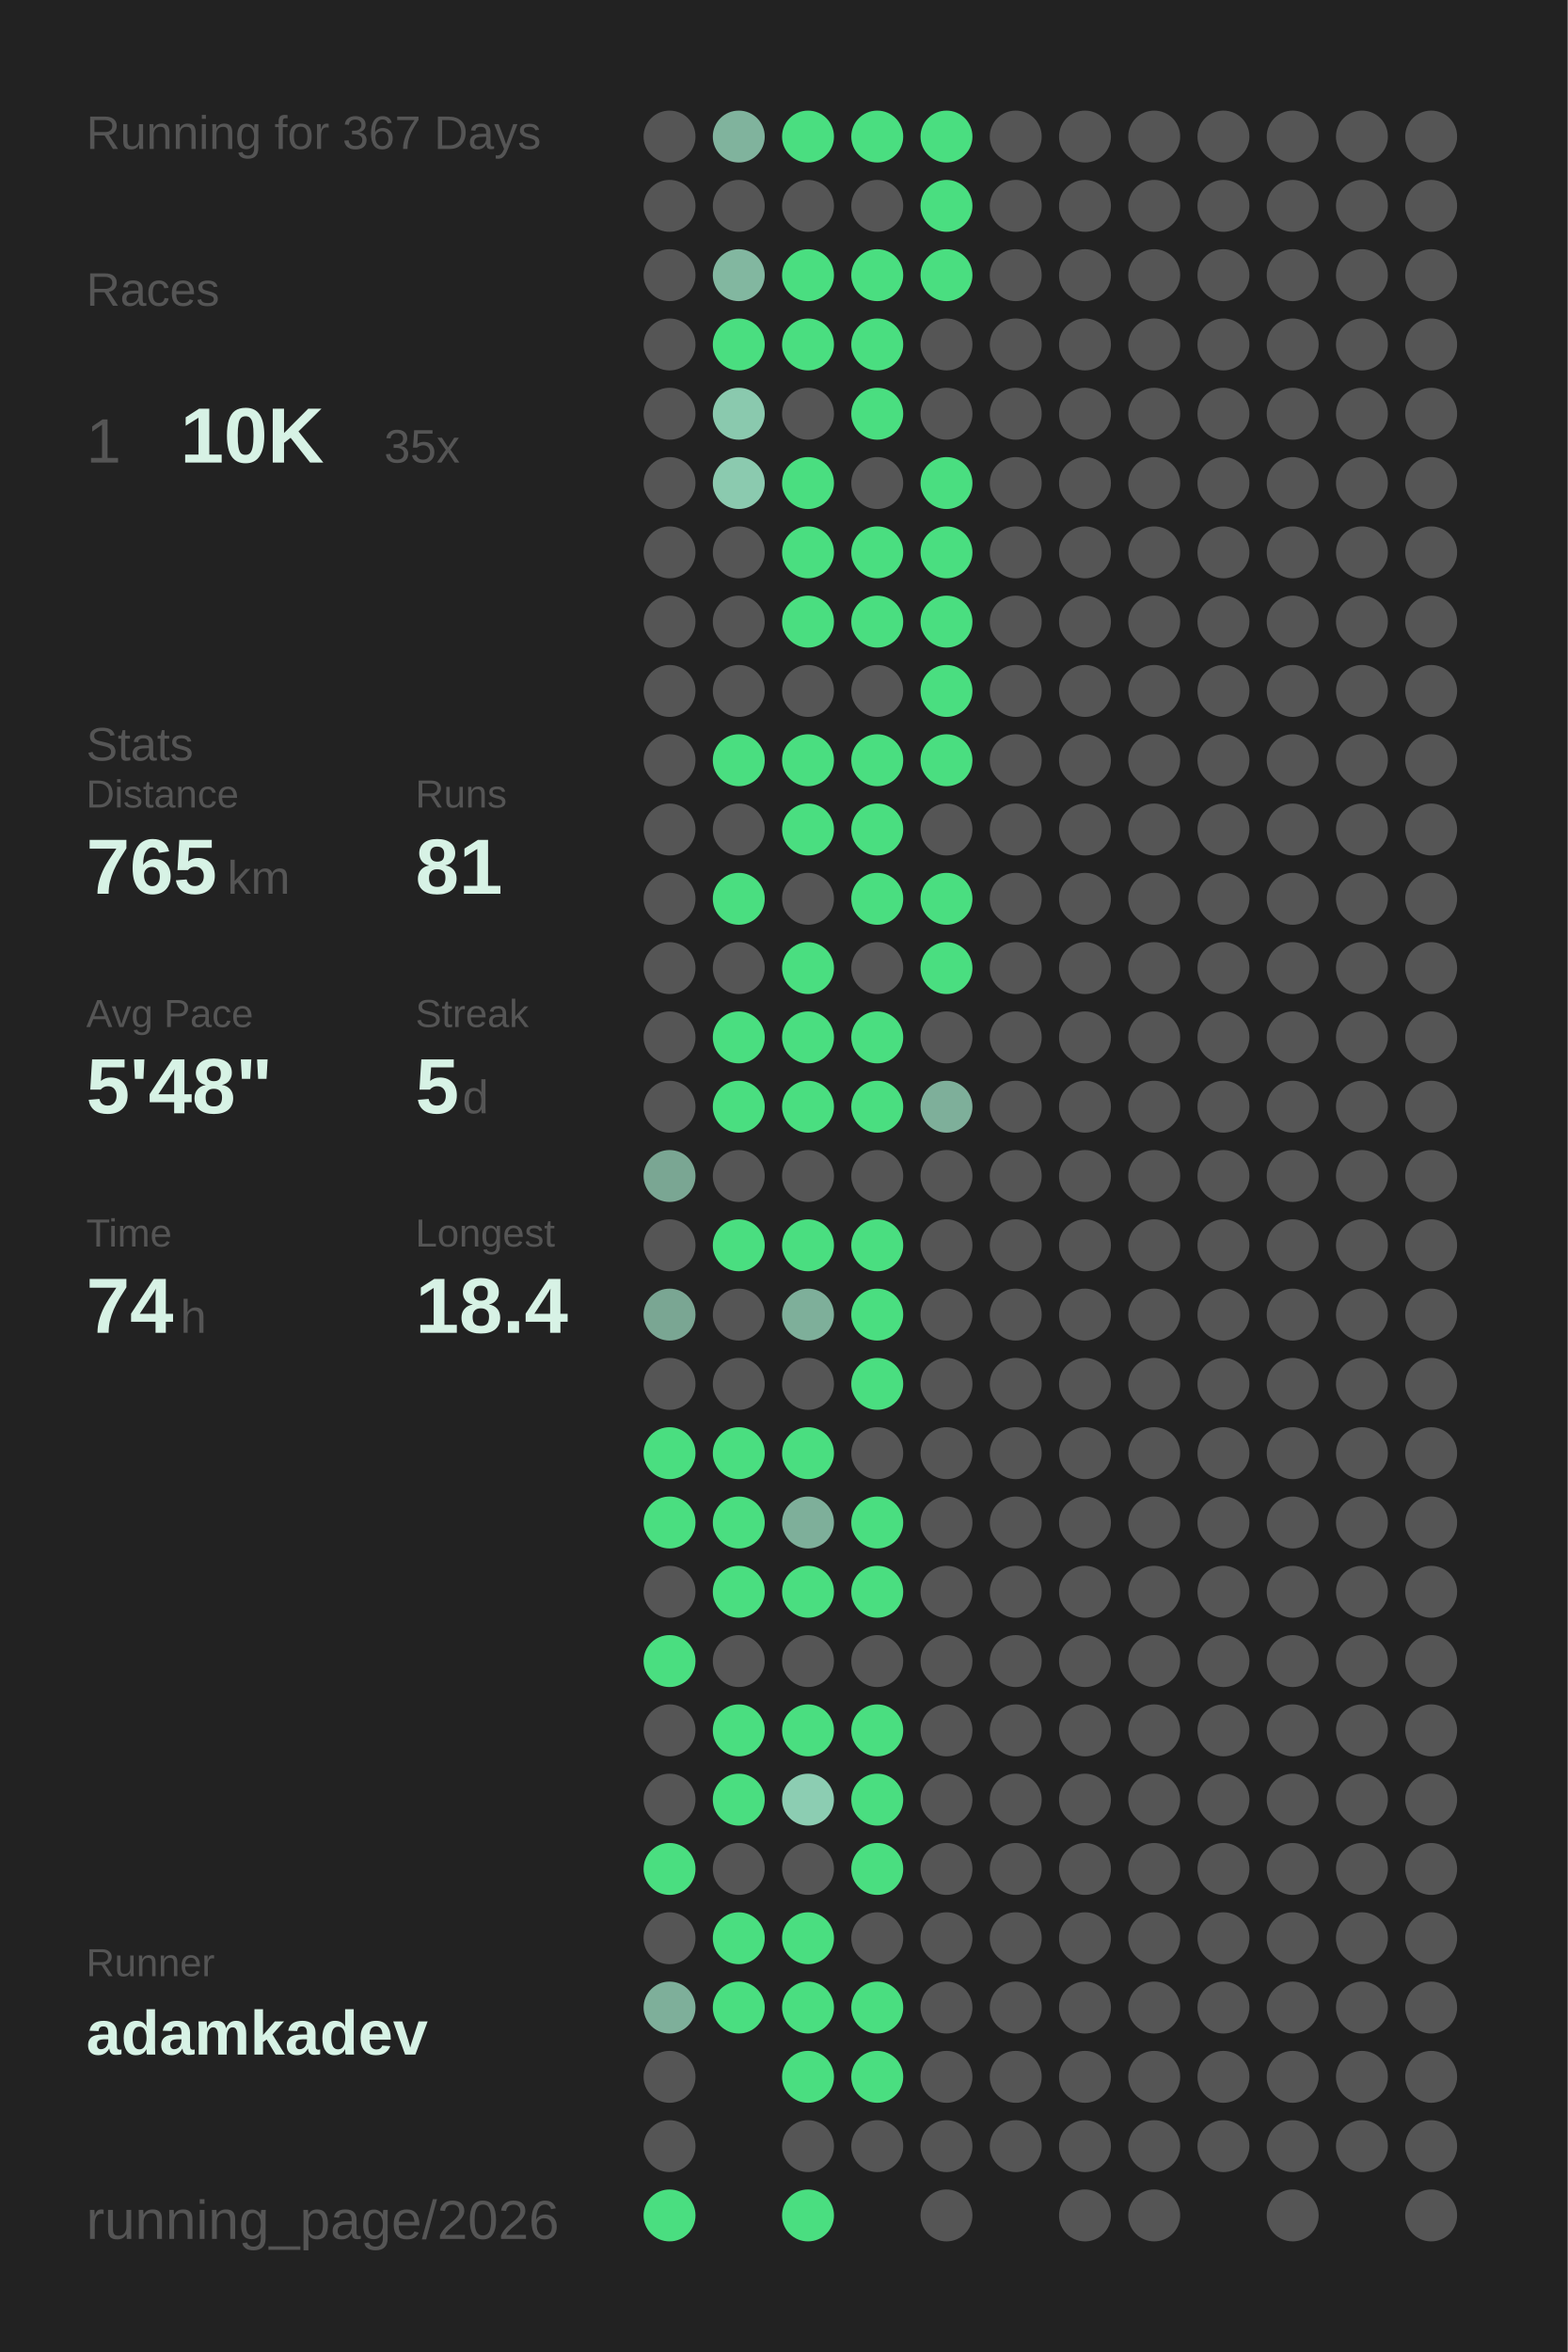
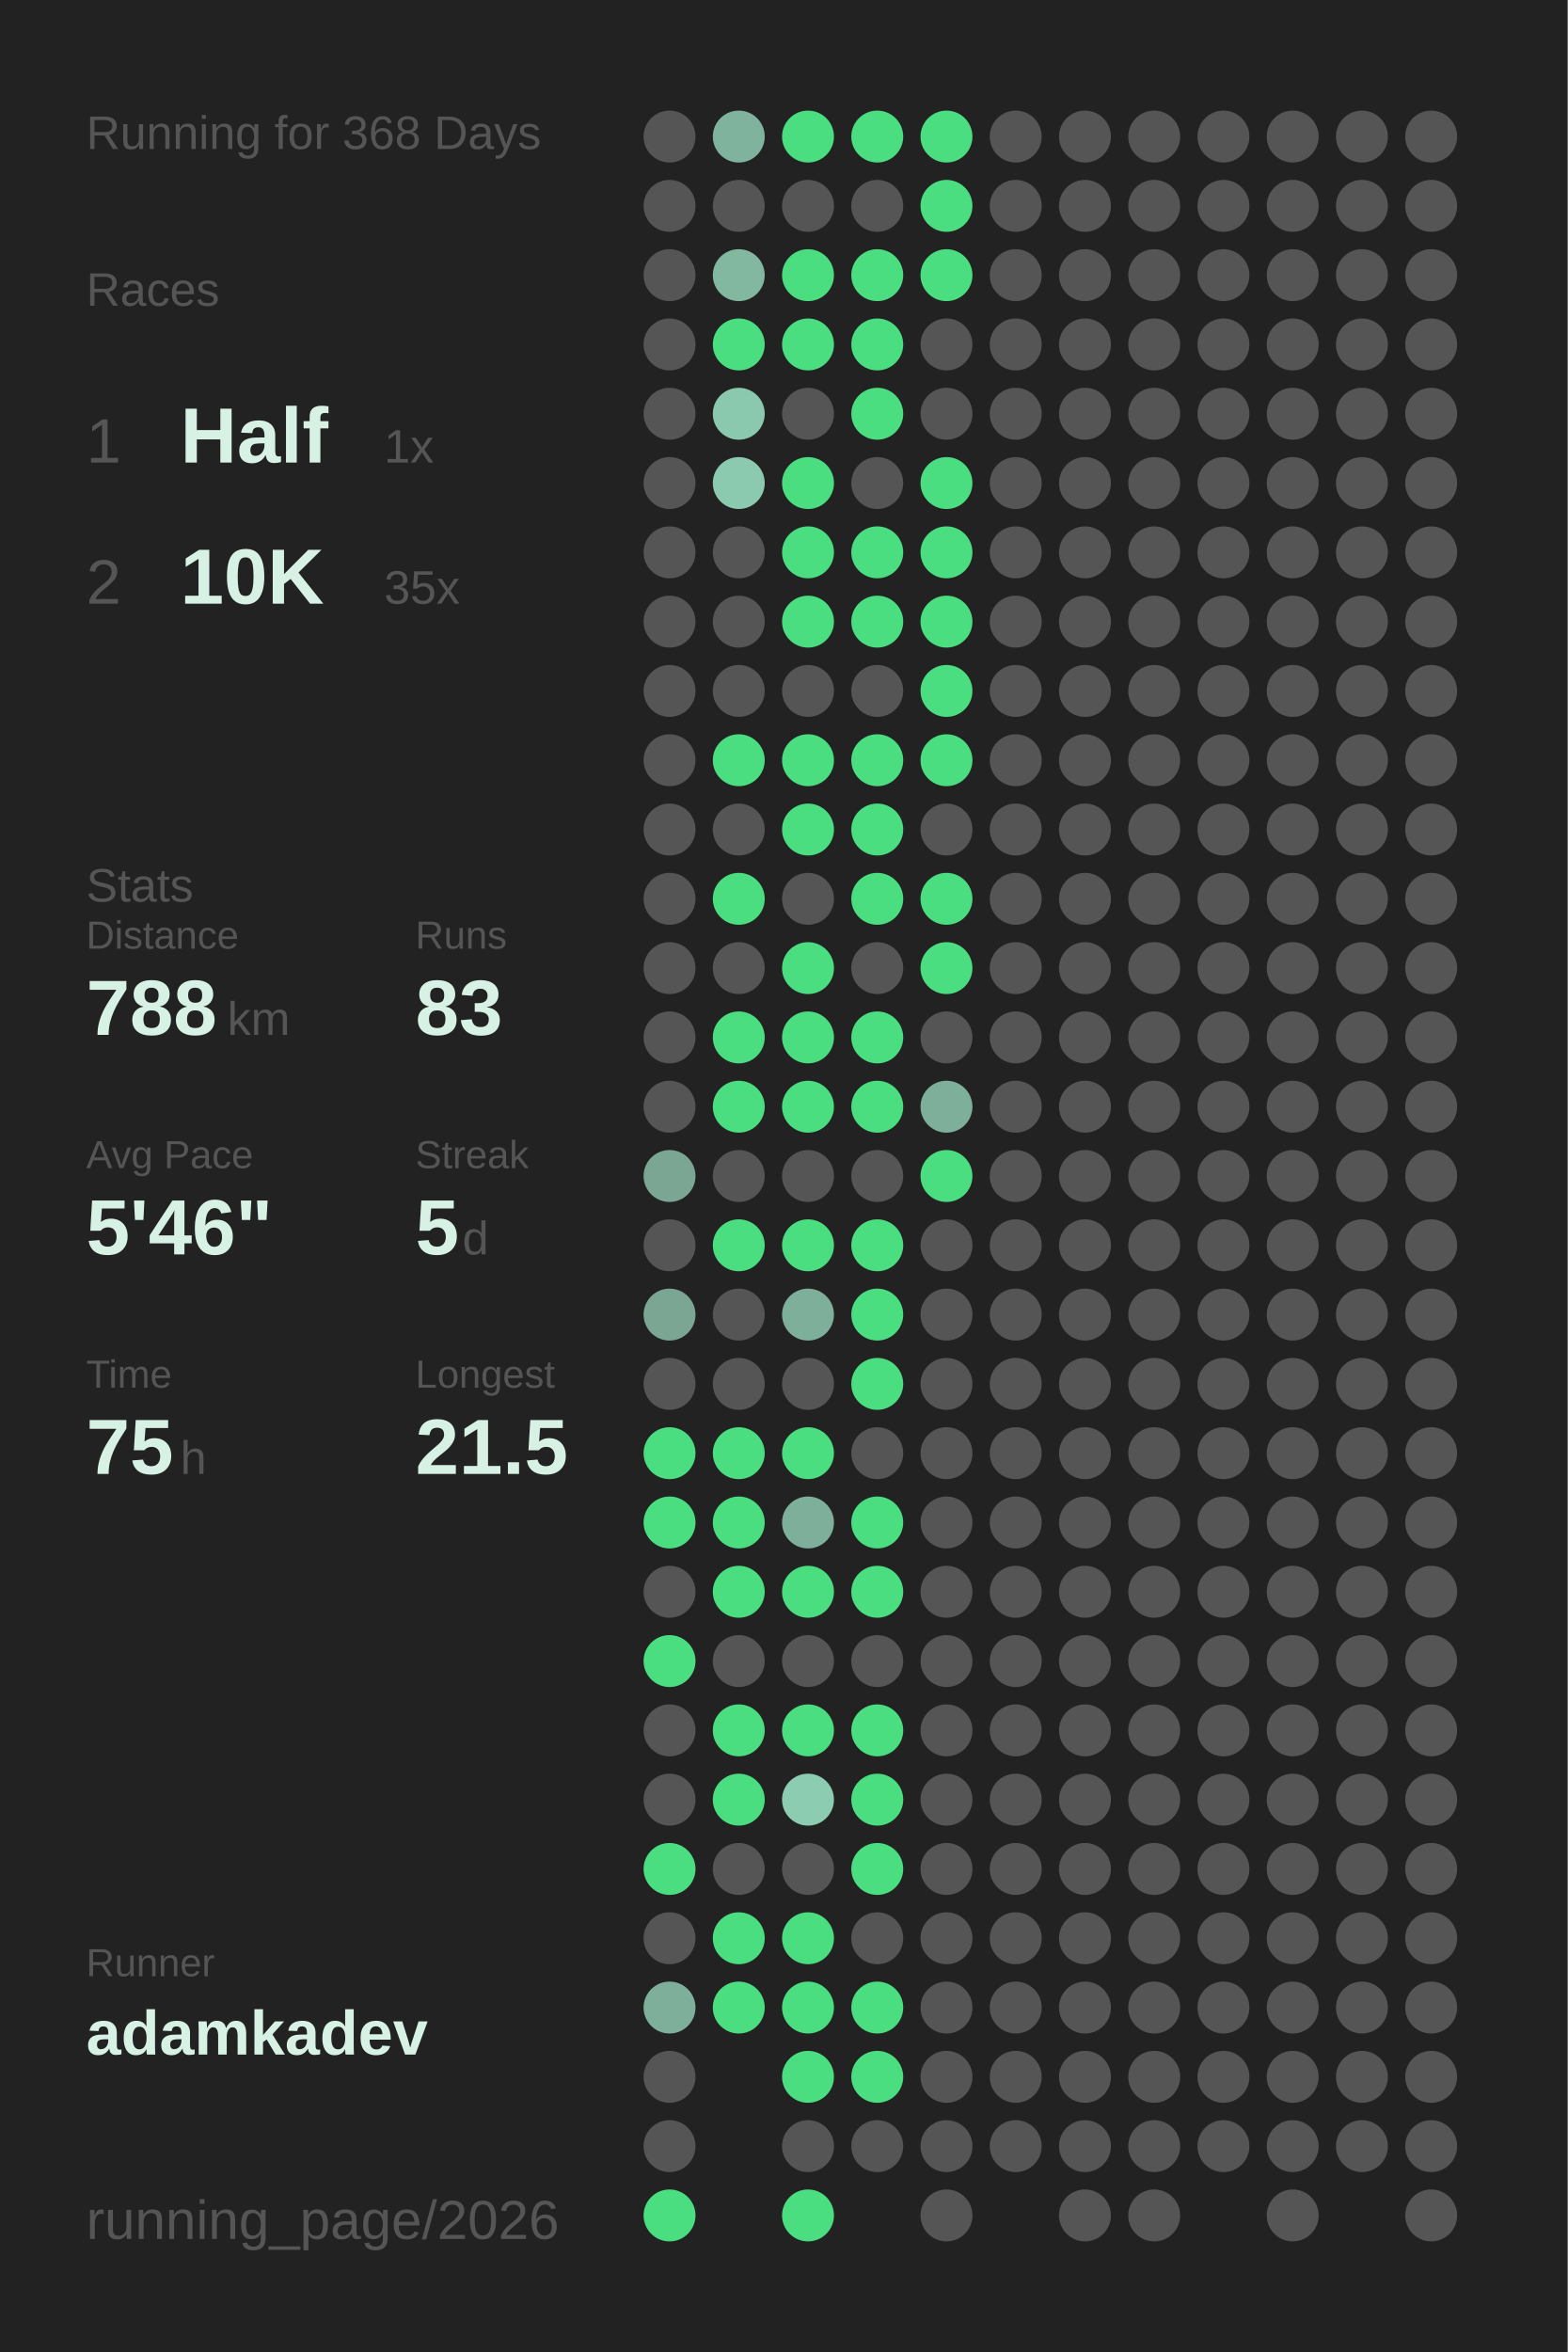
<svg xmlns="http://www.w3.org/2000/svg" baseProfile="full" height="300mm" version="1.1" viewBox="0,0,200,300" width="200mm">
  <defs />
  <rect fill="#222222" height="300" width="200" x="0" y="0" />
-   <text fill="#555555" style="font-size:6px; font-family:Arial;" x="11" y="19">Running for 367 Days</text>
+   <text fill="#555555" style="font-size:6px; font-family:Arial;" x="11" y="19">Running for 368 Days</text>
  <text fill="#555555" style="font-size:6px; font-family:Arial;" x="11" y="39">Races</text>
  <text fill="#555555" style="font-size:8px; font-family:Arial;" x="11" y="59">1</text>
-   <text fill="#D7F2E5" style="font-size:10px; font-family:Arial; font-weight:bold;" x="23" y="59">10K</text>
-   <text fill="#555555" style="font-size:6px; font-family:Arial;" x="49" y="59">35x</text>
-   <text fill="#555555" style="font-size:6px; font-family:Arial;" x="11" y="97">Stats</text>
-   <text fill="#555555" style="font-size:5px; font-family:Arial;" x="11" y="103">Distance</text>
-   <text fill="#D7F2E5" style="font-size:10px; font-family:Arial; font-weight:bold;" x="11" y="114">765</text>
-   <text fill="#555555" style="font-size:6px; font-family:Arial;" x="29" y="114">km</text>
-   <text fill="#555555" style="font-size:5px; font-family:Arial;" x="53" y="103">Runs</text>
-   <text fill="#D7F2E5" style="font-size:10px; font-family:Arial; font-weight:bold;" x="53" y="114">81</text>
-   <text fill="#555555" style="font-size:5px; font-family:Arial;" x="11" y="131">Avg Pace</text>
-   <text fill="#D7F2E5" style="font-size:10px; font-family:Arial; font-weight:bold;" x="11" y="142">5'48"</text>
-   <text fill="#555555" style="font-size:5px; font-family:Arial;" x="53" y="131">Streak</text>
-   <text fill="#D7F2E5" style="font-size:10px; font-family:Arial; font-weight:bold;" x="53" y="142">5</text>
-   <text fill="#555555" style="font-size:6px; font-family:Arial;" x="59" y="142">d</text>
-   <text fill="#555555" style="font-size:5px; font-family:Arial;" x="11" y="159">Time</text>
-   <text fill="#D7F2E5" style="font-size:10px; font-family:Arial; font-weight:bold;" x="11" y="170">74</text>
-   <text fill="#555555" style="font-size:6px; font-family:Arial;" x="23" y="170">h</text>
-   <text fill="#555555" style="font-size:5px; font-family:Arial;" x="53" y="159">Longest</text>
-   <text fill="#D7F2E5" style="font-size:10px; font-family:Arial; font-weight:bold;" x="53" y="170">18.4</text>
+   <text fill="#D7F2E5" style="font-size:10px; font-family:Arial; font-weight:bold;" x="23" y="59">Half</text>
+   <text fill="#555555" style="font-size:6px; font-family:Arial;" x="49" y="59">1x</text>
+   <text fill="#555555" style="font-size:8px; font-family:Arial;" x="11" y="77">2</text>
+   <text fill="#D7F2E5" style="font-size:10px; font-family:Arial; font-weight:bold;" x="23" y="77">10K</text>
+   <text fill="#555555" style="font-size:6px; font-family:Arial;" x="49" y="77">35x</text>
+   <text fill="#555555" style="font-size:6px; font-family:Arial;" x="11" y="115">Stats</text>
+   <text fill="#555555" style="font-size:5px; font-family:Arial;" x="11" y="121">Distance</text>
+   <text fill="#D7F2E5" style="font-size:10px; font-family:Arial; font-weight:bold;" x="11" y="132">788</text>
+   <text fill="#555555" style="font-size:6px; font-family:Arial;" x="29" y="132">km</text>
+   <text fill="#555555" style="font-size:5px; font-family:Arial;" x="53" y="121">Runs</text>
+   <text fill="#D7F2E5" style="font-size:10px; font-family:Arial; font-weight:bold;" x="53" y="132">83</text>
+   <text fill="#555555" style="font-size:5px; font-family:Arial;" x="11" y="149">Avg Pace</text>
+   <text fill="#D7F2E5" style="font-size:10px; font-family:Arial; font-weight:bold;" x="11" y="160">5'46"</text>
+   <text fill="#555555" style="font-size:5px; font-family:Arial;" x="53" y="149">Streak</text>
+   <text fill="#D7F2E5" style="font-size:10px; font-family:Arial; font-weight:bold;" x="53" y="160">5</text>
+   <text fill="#555555" style="font-size:6px; font-family:Arial;" x="59" y="160">d</text>
+   <text fill="#555555" style="font-size:5px; font-family:Arial;" x="11" y="177">Time</text>
+   <text fill="#D7F2E5" style="font-size:10px; font-family:Arial; font-weight:bold;" x="11" y="188">75</text>
+   <text fill="#555555" style="font-size:6px; font-family:Arial;" x="23" y="188">h</text>
+   <text fill="#555555" style="font-size:5px; font-family:Arial;" x="53" y="177">Longest</text>
+   <text fill="#D7F2E5" style="font-size:10px; font-family:Arial; font-weight:bold;" x="53" y="188">21.5</text>
  <text fill="#555555" style="font-size:5px; font-family:Arial;" x="11" y="252.065">Runner</text>
  <text fill="#D7F2E5" style="font-size:8px; font-family:Arial; font-weight:bold;" x="11" y="262.065">adamkadev</text>
  <text fill="#555555" style="font-size:7px; font-family:Arial;" x="11" y="285.581">running_page/2026</text>
  <circle cx="85.417" cy="17.419" fill="#555555" r="3.312" />
  <circle cx="85.417" cy="26.258" fill="#555555" r="3.312" />
  <circle cx="85.417" cy="35.097" fill="#555555" r="3.312" />
  <circle cx="85.417" cy="43.935" fill="#555555" r="3.312" />
  <circle cx="85.417" cy="52.774" fill="#555555" r="3.312" />
  <circle cx="85.417" cy="61.613" fill="#555555" r="3.312" />
  <circle cx="85.417" cy="70.452" fill="#555555" r="3.312" />
  <circle cx="85.417" cy="79.29" fill="#555555" r="3.312" />
  <circle cx="85.417" cy="88.129" fill="#555555" r="3.312" />
  <circle cx="85.417" cy="96.968" fill="#555555" r="3.312" />
  <circle cx="85.417" cy="105.806" fill="#555555" r="3.312" />
  <circle cx="85.417" cy="114.645" fill="#555555" r="3.312" />
  <circle cx="85.417" cy="123.484" fill="#555555" r="3.312" />
  <circle cx="85.417" cy="132.323" fill="#555555" r="3.312" />
  <circle cx="85.417" cy="141.161" fill="#555555" r="3.312" />
  <circle cx="85.417" cy="150" fill="#7aa693" r="3.312" />
  <circle cx="85.417" cy="158.839" fill="#555555" r="3.312" />
  <circle cx="85.417" cy="167.677" fill="#7aa693" r="3.312" />
  <circle cx="85.417" cy="176.516" fill="#555555" r="3.312" />
  <circle cx="85.417" cy="185.355" fill="#4ADE80" r="3.312" />
  <circle cx="85.417" cy="194.194" fill="#4ADE80" r="3.312" />
  <circle cx="85.417" cy="203.032" fill="#555555" r="3.312" />
  <circle cx="85.417" cy="211.871" fill="#4ADE80" r="3.312" />
  <circle cx="85.417" cy="220.71" fill="#555555" r="3.312" />
  <circle cx="85.417" cy="229.548" fill="#555555" r="3.312" />
  <circle cx="85.417" cy="238.387" fill="#4ADE80" r="3.312" />
  <circle cx="85.417" cy="247.226" fill="#555555" r="3.312" />
  <circle cx="85.417" cy="256.065" fill="#7eaf9a" r="3.312" />
  <circle cx="85.417" cy="264.903" fill="#555555" r="3.312" />
  <circle cx="85.417" cy="273.742" fill="#555555" r="3.312" />
  <circle cx="85.417" cy="282.581" fill="#4ADE80" r="3.312" />
  <circle cx="94.25" cy="17.419" fill="#80b39d" r="3.312" />
  <circle cx="94.25" cy="26.258" fill="#555555" r="3.312" />
  <circle cx="94.25" cy="35.097" fill="#82b7a0" r="3.312" />
  <circle cx="94.25" cy="43.935" fill="#4ADE80" r="3.312" />
  <circle cx="94.25" cy="52.774" fill="#8ac9ae" r="3.312" />
  <circle cx="94.25" cy="61.613" fill="#8bcaaf" r="3.312" />
  <circle cx="94.25" cy="70.452" fill="#555555" r="3.312" />
  <circle cx="94.25" cy="79.29" fill="#555555" r="3.312" />
  <circle cx="94.25" cy="88.129" fill="#555555" r="3.312" />
  <circle cx="94.25" cy="96.968" fill="#4ADE80" r="3.312" />
  <circle cx="94.25" cy="105.806" fill="#555555" r="3.312" />
  <circle cx="94.25" cy="114.645" fill="#4ADE80" r="3.312" />
  <circle cx="94.25" cy="123.484" fill="#555555" r="3.312" />
  <circle cx="94.25" cy="132.323" fill="#4ADE80" r="3.312" />
  <circle cx="94.25" cy="141.161" fill="#4ADE80" r="3.312" />
  <circle cx="94.25" cy="150" fill="#555555" r="3.312" />
  <circle cx="94.25" cy="158.839" fill="#4ADE80" r="3.312" />
  <circle cx="94.25" cy="167.677" fill="#555555" r="3.312" />
  <circle cx="94.25" cy="176.516" fill="#555555" r="3.312" />
  <circle cx="94.25" cy="185.355" fill="#4ADE80" r="3.312" />
  <circle cx="94.25" cy="194.194" fill="#4ADE80" r="3.312" />
  <circle cx="94.25" cy="203.032" fill="#4ADE80" r="3.312" />
  <circle cx="94.25" cy="211.871" fill="#555555" r="3.312" />
  <circle cx="94.25" cy="220.71" fill="#4ADE80" r="3.312" />
  <circle cx="94.25" cy="229.548" fill="#4ADE80" r="3.312" />
  <circle cx="94.25" cy="238.387" fill="#555555" r="3.312" />
  <circle cx="94.25" cy="247.226" fill="#4ADE80" r="3.312" />
  <circle cx="94.25" cy="256.065" fill="#4ADE80" r="3.312" />
  <circle cx="103.083" cy="17.419" fill="#4ADE80" r="3.312" />
  <circle cx="103.083" cy="26.258" fill="#555555" r="3.312" />
  <circle cx="103.083" cy="35.097" fill="#4ADE80" r="3.312" />
  <circle cx="103.083" cy="43.935" fill="#4ADE80" r="3.312" />
  <circle cx="103.083" cy="52.774" fill="#555555" r="3.312" />
  <circle cx="103.083" cy="61.613" fill="#4ADE80" r="3.312" />
  <circle cx="103.083" cy="70.452" fill="#4ADE80" r="3.312" />
  <circle cx="103.083" cy="79.29" fill="#4ADE80" r="3.312" />
  <circle cx="103.083" cy="88.129" fill="#555555" r="3.312" />
  <circle cx="103.083" cy="96.968" fill="#4ADE80" r="3.312" />
  <circle cx="103.083" cy="105.806" fill="#4ADE80" r="3.312" />
  <circle cx="103.083" cy="114.645" fill="#555555" r="3.312" />
  <circle cx="103.083" cy="123.484" fill="#4ADE80" r="3.312" />
  <circle cx="103.083" cy="132.323" fill="#4ADE80" r="3.312" />
  <circle cx="103.083" cy="141.161" fill="#4ADE80" r="3.312" />
  <circle cx="103.083" cy="150" fill="#555555" r="3.312" />
  <circle cx="103.083" cy="158.839" fill="#4ADE80" r="3.312" />
  <circle cx="103.083" cy="167.677" fill="#7eaf9a" r="3.312" />
  <circle cx="103.083" cy="176.516" fill="#555555" r="3.312" />
  <circle cx="103.083" cy="185.355" fill="#4ADE80" r="3.312" />
  <circle cx="103.083" cy="194.194" fill="#7eaf9a" r="3.312" />
  <circle cx="103.083" cy="203.032" fill="#4ADE80" r="3.312" />
  <circle cx="103.083" cy="211.871" fill="#555555" r="3.312" />
  <circle cx="103.083" cy="220.71" fill="#4ADE80" r="3.312" />
  <circle cx="103.083" cy="229.548" fill="#8ccdb2" r="3.312" />
  <circle cx="103.083" cy="238.387" fill="#555555" r="3.312" />
  <circle cx="103.083" cy="247.226" fill="#4ADE80" r="3.312" />
  <circle cx="103.083" cy="256.065" fill="#4ADE80" r="3.312" />
  <circle cx="103.083" cy="264.903" fill="#4ADE80" r="3.312" />
  <circle cx="103.083" cy="273.742" fill="#555555" r="3.312" />
  <circle cx="103.083" cy="282.581" fill="#4ADE80" r="3.312" />
  <circle cx="111.917" cy="17.419" fill="#4ADE80" r="3.312" />
  <circle cx="111.917" cy="26.258" fill="#555555" r="3.312" />
  <circle cx="111.917" cy="35.097" fill="#4ADE80" r="3.312" />
  <circle cx="111.917" cy="43.935" fill="#4ADE80" r="3.312" />
  <circle cx="111.917" cy="52.774" fill="#4ADE80" r="3.312" />
  <circle cx="111.917" cy="61.613" fill="#555555" r="3.312" />
  <circle cx="111.917" cy="70.452" fill="#4ADE80" r="3.312" />
  <circle cx="111.917" cy="79.29" fill="#4ADE80" r="3.312" />
  <circle cx="111.917" cy="88.129" fill="#555555" r="3.312" />
  <circle cx="111.917" cy="96.968" fill="#4ADE80" r="3.312" />
  <circle cx="111.917" cy="105.806" fill="#4ADE80" r="3.312" />
  <circle cx="111.917" cy="114.645" fill="#4ADE80" r="3.312" />
  <circle cx="111.917" cy="123.484" fill="#555555" r="3.312" />
  <circle cx="111.917" cy="132.323" fill="#4ADE80" r="3.312" />
  <circle cx="111.917" cy="141.161" fill="#4ADE80" r="3.312" />
  <circle cx="111.917" cy="150" fill="#555555" r="3.312" />
  <circle cx="111.917" cy="158.839" fill="#4ADE80" r="3.312" />
  <circle cx="111.917" cy="167.677" fill="#4ADE80" r="3.312" />
  <circle cx="111.917" cy="176.516" fill="#4ADE80" r="3.312" />
  <circle cx="111.917" cy="185.355" fill="#555555" r="3.312" />
  <circle cx="111.917" cy="194.194" fill="#4ADE80" r="3.312" />
  <circle cx="111.917" cy="203.032" fill="#4ADE80" r="3.312" />
  <circle cx="111.917" cy="211.871" fill="#555555" r="3.312" />
  <circle cx="111.917" cy="220.71" fill="#4ADE80" r="3.312" />
  <circle cx="111.917" cy="229.548" fill="#4ADE80" r="3.312" />
  <circle cx="111.917" cy="238.387" fill="#4ADE80" r="3.312" />
  <circle cx="111.917" cy="247.226" fill="#555555" r="3.312" />
  <circle cx="111.917" cy="256.065" fill="#4ADE80" r="3.312" />
  <circle cx="111.917" cy="264.903" fill="#4ADE80" r="3.312" />
  <circle cx="111.917" cy="273.742" fill="#555555" r="3.312" />
  <circle cx="120.75" cy="17.419" fill="#4ADE80" r="3.312" />
  <circle cx="120.75" cy="26.258" fill="#4ADE80" r="3.312" />
  <circle cx="120.75" cy="35.097" fill="#4ADE80" r="3.312" />
  <circle cx="120.75" cy="43.935" fill="#555555" r="3.312" />
  <circle cx="120.75" cy="52.774" fill="#555555" r="3.312" />
  <circle cx="120.75" cy="61.613" fill="#4ADE80" r="3.312" />
  <circle cx="120.75" cy="70.452" fill="#4ADE80" r="3.312" />
  <circle cx="120.75" cy="79.29" fill="#4ADE80" r="3.312" />
  <circle cx="120.75" cy="88.129" fill="#4ADE80" r="3.312" />
  <circle cx="120.75" cy="96.968" fill="#4ADE80" r="3.312" />
  <circle cx="120.75" cy="105.806" fill="#555555" r="3.312" />
  <circle cx="120.75" cy="114.645" fill="#4ADE80" r="3.312" />
  <circle cx="120.75" cy="123.484" fill="#4ADE80" r="3.312" />
  <circle cx="120.75" cy="132.323" fill="#555555" r="3.312" />
  <circle cx="120.75" cy="141.161" fill="#7eaf9a" r="3.312" />
-   <circle cx="120.75" cy="150" fill="#555555" r="3.312" />
+   <circle cx="120.75" cy="150" fill="#4ADE80" r="3.312" />
  <circle cx="120.75" cy="158.839" fill="#555555" r="3.312" />
  <circle cx="120.75" cy="167.677" fill="#555555" r="3.312" />
  <circle cx="120.75" cy="176.516" fill="#555555" r="3.312" />
  <circle cx="120.75" cy="185.355" fill="#555555" r="3.312" />
  <circle cx="120.75" cy="194.194" fill="#555555" r="3.312" />
  <circle cx="120.75" cy="203.032" fill="#555555" r="3.312" />
  <circle cx="120.75" cy="211.871" fill="#555555" r="3.312" />
  <circle cx="120.75" cy="220.71" fill="#555555" r="3.312" />
  <circle cx="120.75" cy="229.548" fill="#555555" r="3.312" />
  <circle cx="120.75" cy="238.387" fill="#555555" r="3.312" />
  <circle cx="120.75" cy="247.226" fill="#555555" r="3.312" />
  <circle cx="120.75" cy="256.065" fill="#555555" r="3.312" />
  <circle cx="120.75" cy="264.903" fill="#555555" r="3.312" />
  <circle cx="120.75" cy="273.742" fill="#555555" r="3.312" />
  <circle cx="120.75" cy="282.581" fill="#555555" r="3.312" />
  <circle cx="129.583" cy="17.419" fill="#555555" r="3.312" />
  <circle cx="129.583" cy="26.258" fill="#555555" r="3.312" />
  <circle cx="129.583" cy="35.097" fill="#555555" r="3.312" />
  <circle cx="129.583" cy="43.935" fill="#555555" r="3.312" />
  <circle cx="129.583" cy="52.774" fill="#555555" r="3.312" />
  <circle cx="129.583" cy="61.613" fill="#555555" r="3.312" />
  <circle cx="129.583" cy="70.452" fill="#555555" r="3.312" />
  <circle cx="129.583" cy="79.29" fill="#555555" r="3.312" />
  <circle cx="129.583" cy="88.129" fill="#555555" r="3.312" />
  <circle cx="129.583" cy="96.968" fill="#555555" r="3.312" />
  <circle cx="129.583" cy="105.806" fill="#555555" r="3.312" />
  <circle cx="129.583" cy="114.645" fill="#555555" r="3.312" />
  <circle cx="129.583" cy="123.484" fill="#555555" r="3.312" />
  <circle cx="129.583" cy="132.323" fill="#555555" r="3.312" />
  <circle cx="129.583" cy="141.161" fill="#555555" r="3.312" />
  <circle cx="129.583" cy="150" fill="#555555" r="3.312" />
  <circle cx="129.583" cy="158.839" fill="#555555" r="3.312" />
  <circle cx="129.583" cy="167.677" fill="#555555" r="3.312" />
  <circle cx="129.583" cy="176.516" fill="#555555" r="3.312" />
  <circle cx="129.583" cy="185.355" fill="#555555" r="3.312" />
  <circle cx="129.583" cy="194.194" fill="#555555" r="3.312" />
  <circle cx="129.583" cy="203.032" fill="#555555" r="3.312" />
  <circle cx="129.583" cy="211.871" fill="#555555" r="3.312" />
  <circle cx="129.583" cy="220.71" fill="#555555" r="3.312" />
  <circle cx="129.583" cy="229.548" fill="#555555" r="3.312" />
  <circle cx="129.583" cy="238.387" fill="#555555" r="3.312" />
  <circle cx="129.583" cy="247.226" fill="#555555" r="3.312" />
  <circle cx="129.583" cy="256.065" fill="#555555" r="3.312" />
  <circle cx="129.583" cy="264.903" fill="#555555" r="3.312" />
  <circle cx="129.583" cy="273.742" fill="#555555" r="3.312" />
  <circle cx="138.417" cy="17.419" fill="#555555" r="3.312" />
  <circle cx="138.417" cy="26.258" fill="#555555" r="3.312" />
  <circle cx="138.417" cy="35.097" fill="#555555" r="3.312" />
  <circle cx="138.417" cy="43.935" fill="#555555" r="3.312" />
  <circle cx="138.417" cy="52.774" fill="#555555" r="3.312" />
  <circle cx="138.417" cy="61.613" fill="#555555" r="3.312" />
  <circle cx="138.417" cy="70.452" fill="#555555" r="3.312" />
  <circle cx="138.417" cy="79.29" fill="#555555" r="3.312" />
  <circle cx="138.417" cy="88.129" fill="#555555" r="3.312" />
  <circle cx="138.417" cy="96.968" fill="#555555" r="3.312" />
  <circle cx="138.417" cy="105.806" fill="#555555" r="3.312" />
  <circle cx="138.417" cy="114.645" fill="#555555" r="3.312" />
  <circle cx="138.417" cy="123.484" fill="#555555" r="3.312" />
  <circle cx="138.417" cy="132.323" fill="#555555" r="3.312" />
  <circle cx="138.417" cy="141.161" fill="#555555" r="3.312" />
  <circle cx="138.417" cy="150" fill="#555555" r="3.312" />
  <circle cx="138.417" cy="158.839" fill="#555555" r="3.312" />
  <circle cx="138.417" cy="167.677" fill="#555555" r="3.312" />
  <circle cx="138.417" cy="176.516" fill="#555555" r="3.312" />
  <circle cx="138.417" cy="185.355" fill="#555555" r="3.312" />
  <circle cx="138.417" cy="194.194" fill="#555555" r="3.312" />
  <circle cx="138.417" cy="203.032" fill="#555555" r="3.312" />
  <circle cx="138.417" cy="211.871" fill="#555555" r="3.312" />
  <circle cx="138.417" cy="220.71" fill="#555555" r="3.312" />
  <circle cx="138.417" cy="229.548" fill="#555555" r="3.312" />
  <circle cx="138.417" cy="238.387" fill="#555555" r="3.312" />
  <circle cx="138.417" cy="247.226" fill="#555555" r="3.312" />
  <circle cx="138.417" cy="256.065" fill="#555555" r="3.312" />
  <circle cx="138.417" cy="264.903" fill="#555555" r="3.312" />
  <circle cx="138.417" cy="273.742" fill="#555555" r="3.312" />
  <circle cx="138.417" cy="282.581" fill="#555555" r="3.312" />
  <circle cx="147.25" cy="17.419" fill="#555555" r="3.312" />
  <circle cx="147.25" cy="26.258" fill="#555555" r="3.312" />
  <circle cx="147.25" cy="35.097" fill="#555555" r="3.312" />
  <circle cx="147.25" cy="43.935" fill="#555555" r="3.312" />
  <circle cx="147.25" cy="52.774" fill="#555555" r="3.312" />
  <circle cx="147.25" cy="61.613" fill="#555555" r="3.312" />
  <circle cx="147.25" cy="70.452" fill="#555555" r="3.312" />
  <circle cx="147.25" cy="79.29" fill="#555555" r="3.312" />
  <circle cx="147.25" cy="88.129" fill="#555555" r="3.312" />
  <circle cx="147.25" cy="96.968" fill="#555555" r="3.312" />
  <circle cx="147.25" cy="105.806" fill="#555555" r="3.312" />
  <circle cx="147.25" cy="114.645" fill="#555555" r="3.312" />
  <circle cx="147.25" cy="123.484" fill="#555555" r="3.312" />
  <circle cx="147.25" cy="132.323" fill="#555555" r="3.312" />
  <circle cx="147.25" cy="141.161" fill="#555555" r="3.312" />
  <circle cx="147.25" cy="150" fill="#555555" r="3.312" />
  <circle cx="147.25" cy="158.839" fill="#555555" r="3.312" />
  <circle cx="147.25" cy="167.677" fill="#555555" r="3.312" />
  <circle cx="147.25" cy="176.516" fill="#555555" r="3.312" />
  <circle cx="147.25" cy="185.355" fill="#555555" r="3.312" />
  <circle cx="147.25" cy="194.194" fill="#555555" r="3.312" />
  <circle cx="147.25" cy="203.032" fill="#555555" r="3.312" />
  <circle cx="147.25" cy="211.871" fill="#555555" r="3.312" />
  <circle cx="147.25" cy="220.71" fill="#555555" r="3.312" />
  <circle cx="147.25" cy="229.548" fill="#555555" r="3.312" />
  <circle cx="147.25" cy="238.387" fill="#555555" r="3.312" />
  <circle cx="147.25" cy="247.226" fill="#555555" r="3.312" />
  <circle cx="147.25" cy="256.065" fill="#555555" r="3.312" />
  <circle cx="147.25" cy="264.903" fill="#555555" r="3.312" />
  <circle cx="147.25" cy="273.742" fill="#555555" r="3.312" />
  <circle cx="147.25" cy="282.581" fill="#555555" r="3.312" />
  <circle cx="156.083" cy="17.419" fill="#555555" r="3.312" />
  <circle cx="156.083" cy="26.258" fill="#555555" r="3.312" />
  <circle cx="156.083" cy="35.097" fill="#555555" r="3.312" />
  <circle cx="156.083" cy="43.935" fill="#555555" r="3.312" />
  <circle cx="156.083" cy="52.774" fill="#555555" r="3.312" />
  <circle cx="156.083" cy="61.613" fill="#555555" r="3.312" />
  <circle cx="156.083" cy="70.452" fill="#555555" r="3.312" />
  <circle cx="156.083" cy="79.29" fill="#555555" r="3.312" />
  <circle cx="156.083" cy="88.129" fill="#555555" r="3.312" />
  <circle cx="156.083" cy="96.968" fill="#555555" r="3.312" />
  <circle cx="156.083" cy="105.806" fill="#555555" r="3.312" />
  <circle cx="156.083" cy="114.645" fill="#555555" r="3.312" />
  <circle cx="156.083" cy="123.484" fill="#555555" r="3.312" />
  <circle cx="156.083" cy="132.323" fill="#555555" r="3.312" />
  <circle cx="156.083" cy="141.161" fill="#555555" r="3.312" />
  <circle cx="156.083" cy="150" fill="#555555" r="3.312" />
  <circle cx="156.083" cy="158.839" fill="#555555" r="3.312" />
  <circle cx="156.083" cy="167.677" fill="#555555" r="3.312" />
  <circle cx="156.083" cy="176.516" fill="#555555" r="3.312" />
  <circle cx="156.083" cy="185.355" fill="#555555" r="3.312" />
  <circle cx="156.083" cy="194.194" fill="#555555" r="3.312" />
  <circle cx="156.083" cy="203.032" fill="#555555" r="3.312" />
  <circle cx="156.083" cy="211.871" fill="#555555" r="3.312" />
  <circle cx="156.083" cy="220.71" fill="#555555" r="3.312" />
  <circle cx="156.083" cy="229.548" fill="#555555" r="3.312" />
  <circle cx="156.083" cy="238.387" fill="#555555" r="3.312" />
  <circle cx="156.083" cy="247.226" fill="#555555" r="3.312" />
  <circle cx="156.083" cy="256.065" fill="#555555" r="3.312" />
  <circle cx="156.083" cy="264.903" fill="#555555" r="3.312" />
  <circle cx="156.083" cy="273.742" fill="#555555" r="3.312" />
  <circle cx="164.917" cy="17.419" fill="#555555" r="3.312" />
  <circle cx="164.917" cy="26.258" fill="#555555" r="3.312" />
  <circle cx="164.917" cy="35.097" fill="#555555" r="3.312" />
  <circle cx="164.917" cy="43.935" fill="#555555" r="3.312" />
  <circle cx="164.917" cy="52.774" fill="#555555" r="3.312" />
  <circle cx="164.917" cy="61.613" fill="#555555" r="3.312" />
  <circle cx="164.917" cy="70.452" fill="#555555" r="3.312" />
  <circle cx="164.917" cy="79.29" fill="#555555" r="3.312" />
  <circle cx="164.917" cy="88.129" fill="#555555" r="3.312" />
  <circle cx="164.917" cy="96.968" fill="#555555" r="3.312" />
  <circle cx="164.917" cy="105.806" fill="#555555" r="3.312" />
  <circle cx="164.917" cy="114.645" fill="#555555" r="3.312" />
  <circle cx="164.917" cy="123.484" fill="#555555" r="3.312" />
  <circle cx="164.917" cy="132.323" fill="#555555" r="3.312" />
  <circle cx="164.917" cy="141.161" fill="#555555" r="3.312" />
  <circle cx="164.917" cy="150" fill="#555555" r="3.312" />
  <circle cx="164.917" cy="158.839" fill="#555555" r="3.312" />
  <circle cx="164.917" cy="167.677" fill="#555555" r="3.312" />
  <circle cx="164.917" cy="176.516" fill="#555555" r="3.312" />
  <circle cx="164.917" cy="185.355" fill="#555555" r="3.312" />
  <circle cx="164.917" cy="194.194" fill="#555555" r="3.312" />
  <circle cx="164.917" cy="203.032" fill="#555555" r="3.312" />
  <circle cx="164.917" cy="211.871" fill="#555555" r="3.312" />
  <circle cx="164.917" cy="220.71" fill="#555555" r="3.312" />
  <circle cx="164.917" cy="229.548" fill="#555555" r="3.312" />
  <circle cx="164.917" cy="238.387" fill="#555555" r="3.312" />
  <circle cx="164.917" cy="247.226" fill="#555555" r="3.312" />
  <circle cx="164.917" cy="256.065" fill="#555555" r="3.312" />
  <circle cx="164.917" cy="264.903" fill="#555555" r="3.312" />
  <circle cx="164.917" cy="273.742" fill="#555555" r="3.312" />
  <circle cx="164.917" cy="282.581" fill="#555555" r="3.312" />
  <circle cx="173.75" cy="17.419" fill="#555555" r="3.312" />
  <circle cx="173.75" cy="26.258" fill="#555555" r="3.312" />
  <circle cx="173.75" cy="35.097" fill="#555555" r="3.312" />
  <circle cx="173.75" cy="43.935" fill="#555555" r="3.312" />
  <circle cx="173.75" cy="52.774" fill="#555555" r="3.312" />
  <circle cx="173.75" cy="61.613" fill="#555555" r="3.312" />
  <circle cx="173.75" cy="70.452" fill="#555555" r="3.312" />
  <circle cx="173.75" cy="79.29" fill="#555555" r="3.312" />
  <circle cx="173.75" cy="88.129" fill="#555555" r="3.312" />
  <circle cx="173.75" cy="96.968" fill="#555555" r="3.312" />
  <circle cx="173.75" cy="105.806" fill="#555555" r="3.312" />
  <circle cx="173.75" cy="114.645" fill="#555555" r="3.312" />
  <circle cx="173.75" cy="123.484" fill="#555555" r="3.312" />
  <circle cx="173.75" cy="132.323" fill="#555555" r="3.312" />
  <circle cx="173.75" cy="141.161" fill="#555555" r="3.312" />
  <circle cx="173.75" cy="150" fill="#555555" r="3.312" />
  <circle cx="173.75" cy="158.839" fill="#555555" r="3.312" />
  <circle cx="173.75" cy="167.677" fill="#555555" r="3.312" />
  <circle cx="173.75" cy="176.516" fill="#555555" r="3.312" />
  <circle cx="173.75" cy="185.355" fill="#555555" r="3.312" />
  <circle cx="173.75" cy="194.194" fill="#555555" r="3.312" />
  <circle cx="173.75" cy="203.032" fill="#555555" r="3.312" />
  <circle cx="173.75" cy="211.871" fill="#555555" r="3.312" />
  <circle cx="173.75" cy="220.71" fill="#555555" r="3.312" />
  <circle cx="173.75" cy="229.548" fill="#555555" r="3.312" />
  <circle cx="173.75" cy="238.387" fill="#555555" r="3.312" />
  <circle cx="173.75" cy="247.226" fill="#555555" r="3.312" />
  <circle cx="173.75" cy="256.065" fill="#555555" r="3.312" />
  <circle cx="173.75" cy="264.903" fill="#555555" r="3.312" />
  <circle cx="173.75" cy="273.742" fill="#555555" r="3.312" />
  <circle cx="182.583" cy="17.419" fill="#555555" r="3.312" />
  <circle cx="182.583" cy="26.258" fill="#555555" r="3.312" />
  <circle cx="182.583" cy="35.097" fill="#555555" r="3.312" />
  <circle cx="182.583" cy="43.935" fill="#555555" r="3.312" />
  <circle cx="182.583" cy="52.774" fill="#555555" r="3.312" />
  <circle cx="182.583" cy="61.613" fill="#555555" r="3.312" />
  <circle cx="182.583" cy="70.452" fill="#555555" r="3.312" />
  <circle cx="182.583" cy="79.29" fill="#555555" r="3.312" />
  <circle cx="182.583" cy="88.129" fill="#555555" r="3.312" />
  <circle cx="182.583" cy="96.968" fill="#555555" r="3.312" />
  <circle cx="182.583" cy="105.806" fill="#555555" r="3.312" />
  <circle cx="182.583" cy="114.645" fill="#555555" r="3.312" />
  <circle cx="182.583" cy="123.484" fill="#555555" r="3.312" />
  <circle cx="182.583" cy="132.323" fill="#555555" r="3.312" />
  <circle cx="182.583" cy="141.161" fill="#555555" r="3.312" />
  <circle cx="182.583" cy="150" fill="#555555" r="3.312" />
  <circle cx="182.583" cy="158.839" fill="#555555" r="3.312" />
  <circle cx="182.583" cy="167.677" fill="#555555" r="3.312" />
  <circle cx="182.583" cy="176.516" fill="#555555" r="3.312" />
  <circle cx="182.583" cy="185.355" fill="#555555" r="3.312" />
  <circle cx="182.583" cy="194.194" fill="#555555" r="3.312" />
  <circle cx="182.583" cy="203.032" fill="#555555" r="3.312" />
  <circle cx="182.583" cy="211.871" fill="#555555" r="3.312" />
  <circle cx="182.583" cy="220.71" fill="#555555" r="3.312" />
  <circle cx="182.583" cy="229.548" fill="#555555" r="3.312" />
  <circle cx="182.583" cy="238.387" fill="#555555" r="3.312" />
  <circle cx="182.583" cy="247.226" fill="#555555" r="3.312" />
  <circle cx="182.583" cy="256.065" fill="#555555" r="3.312" />
  <circle cx="182.583" cy="264.903" fill="#555555" r="3.312" />
  <circle cx="182.583" cy="273.742" fill="#555555" r="3.312" />
  <circle cx="182.583" cy="282.581" fill="#555555" r="3.312" />
</svg>
